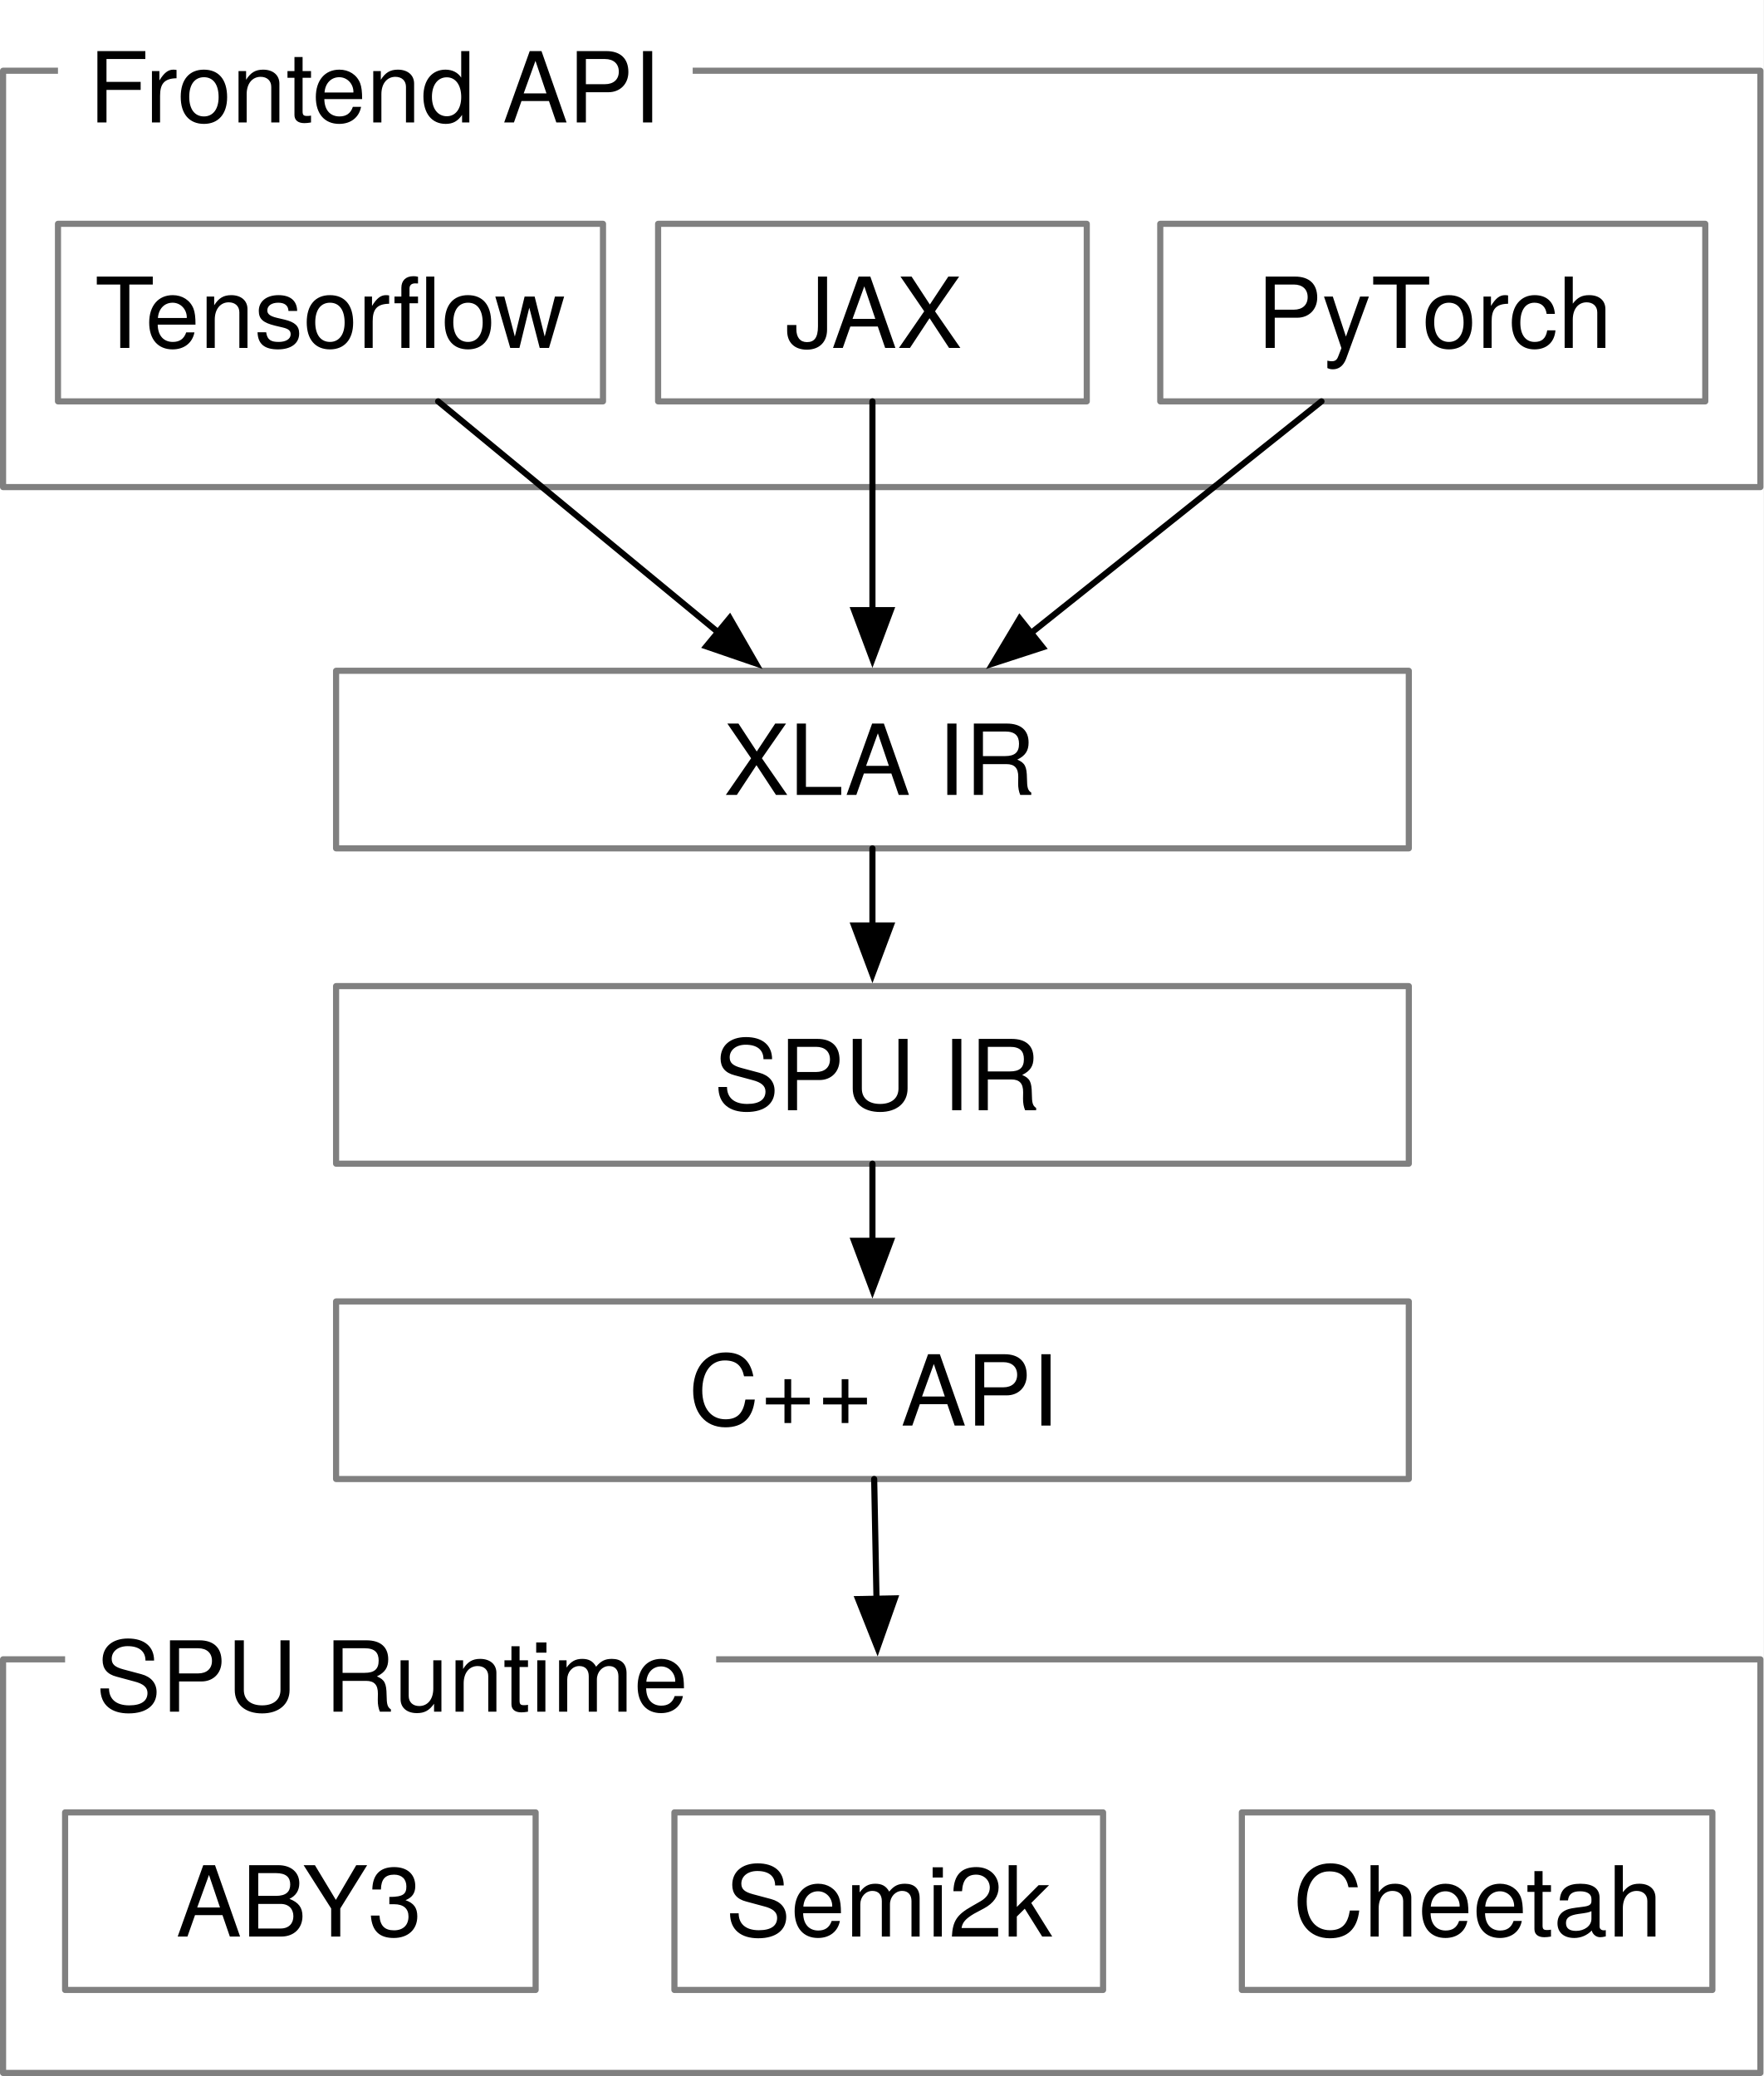
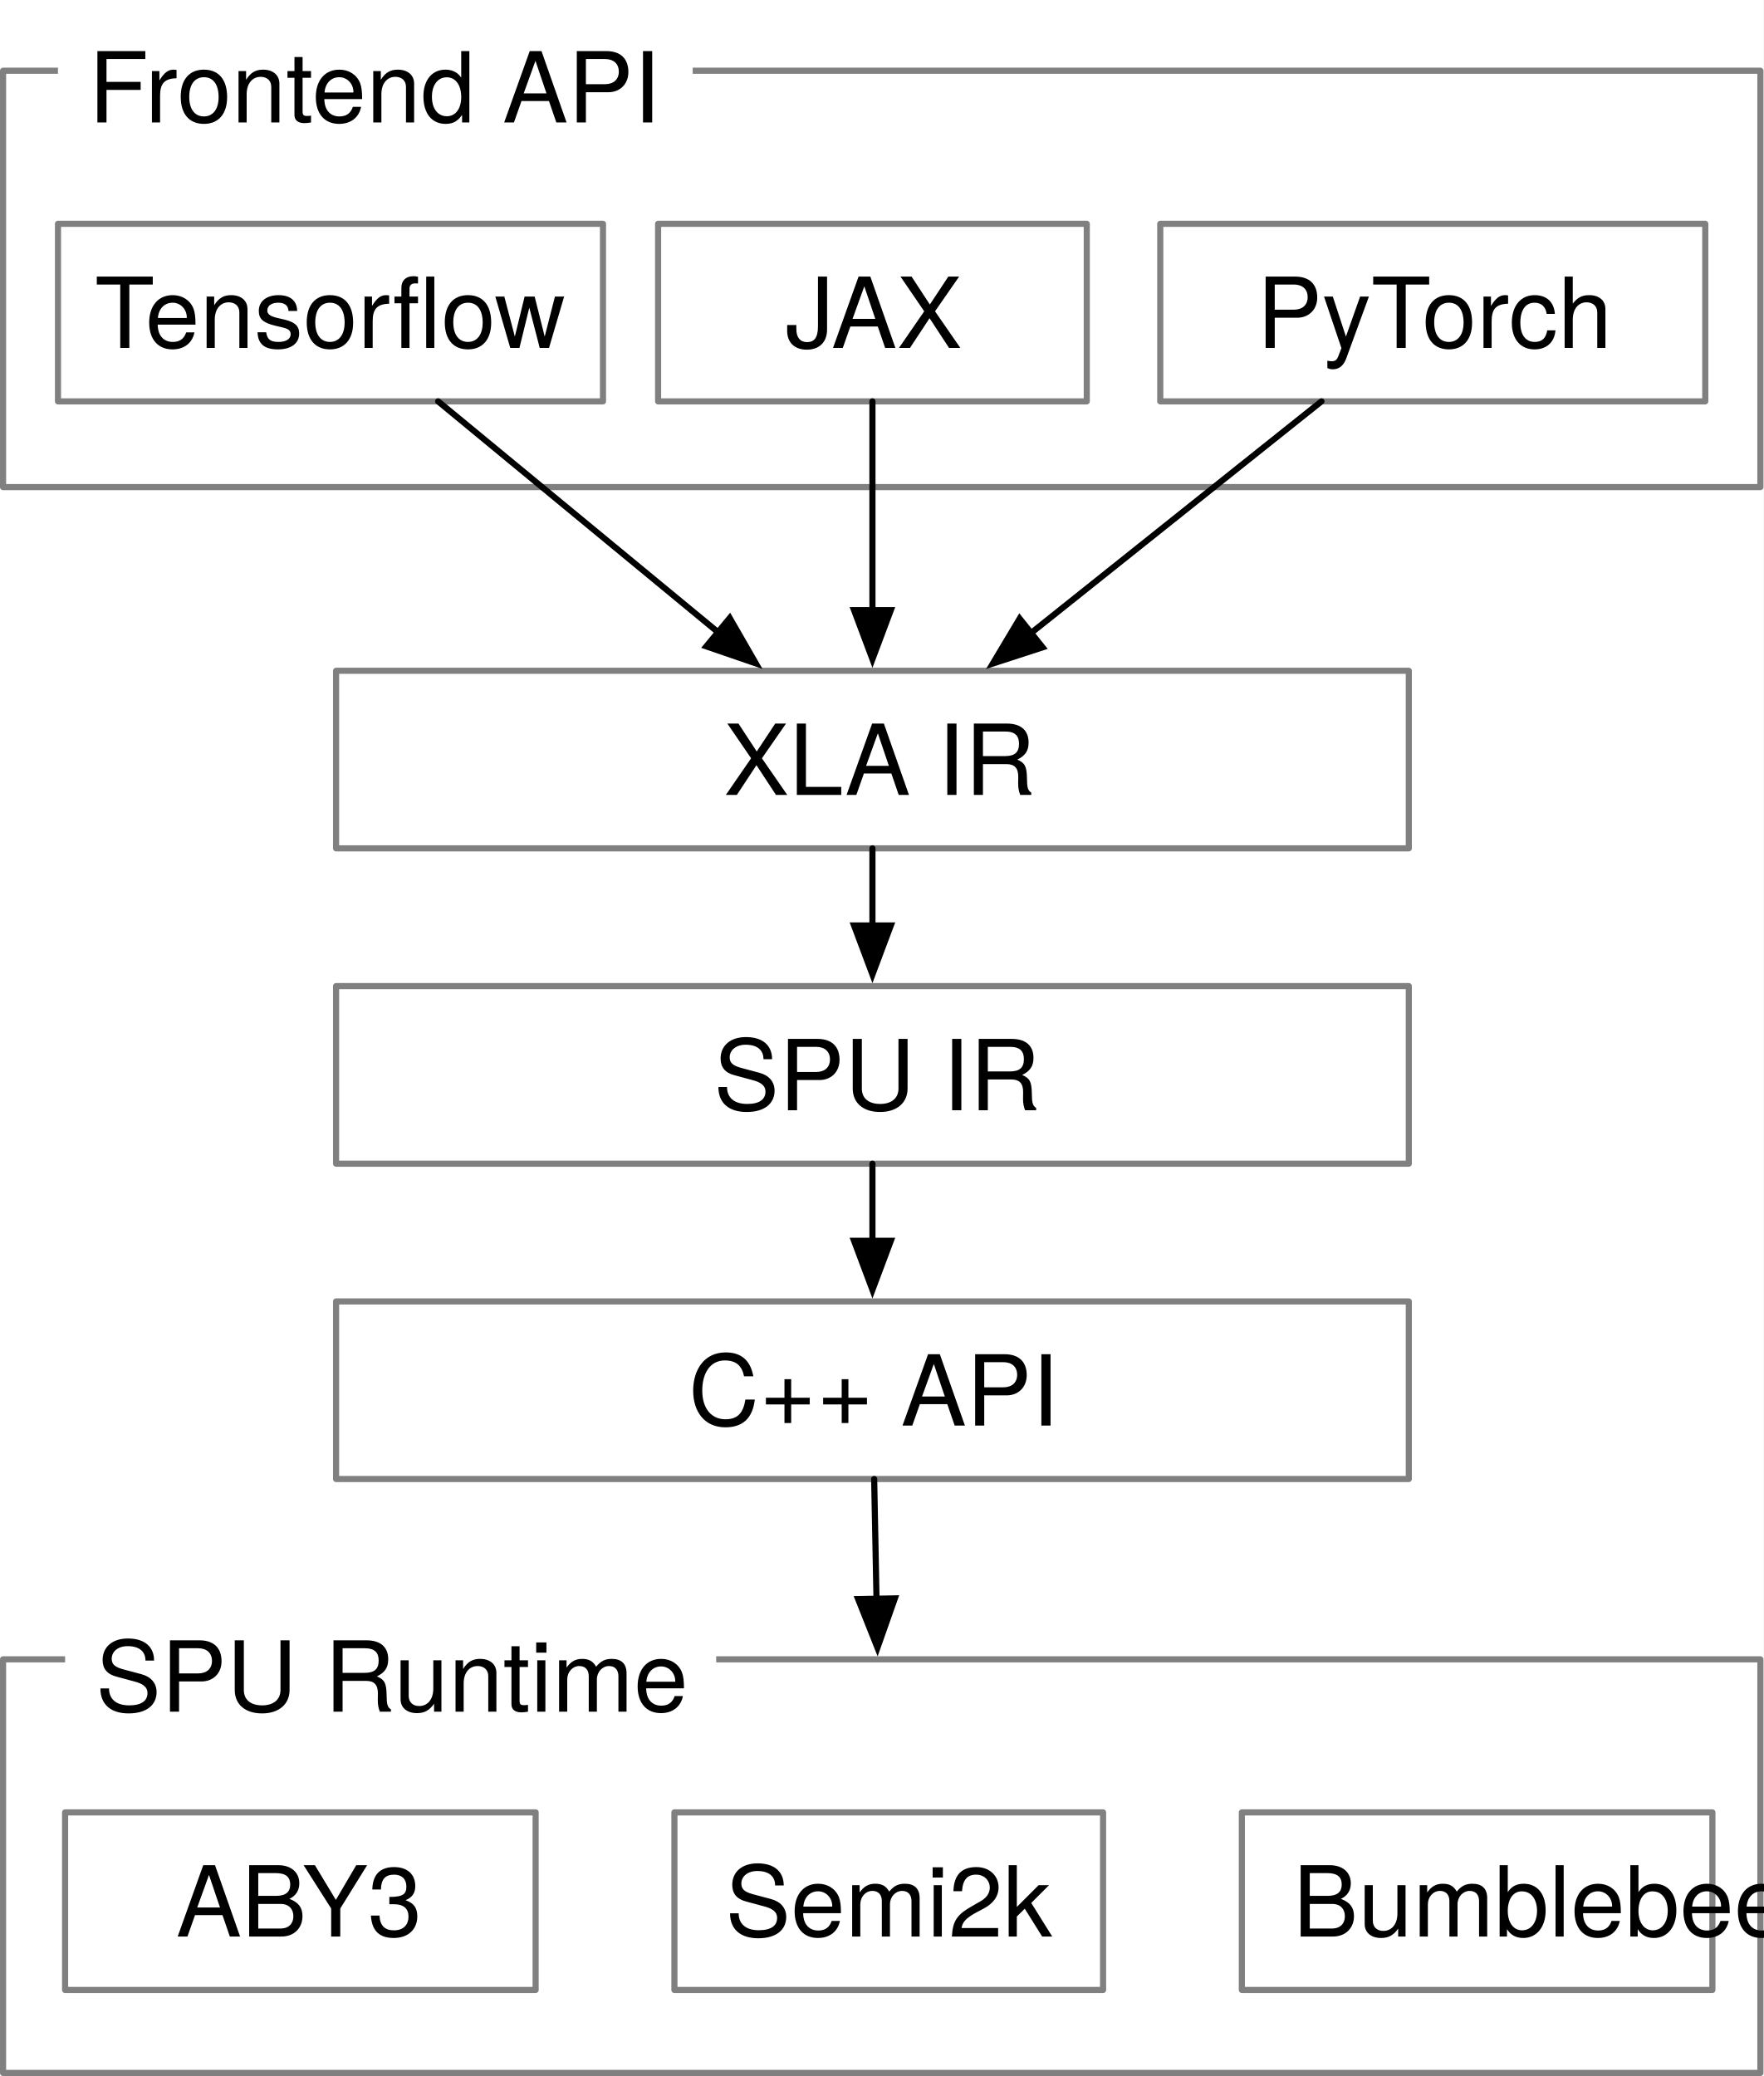
<svg xmlns="http://www.w3.org/2000/svg" version="1.1" viewBox="592.532 524.448 287.968 339.052" width="287.968" height="339.052">
  <defs>
    <marker orient="auto" overflow="visible" markerUnits="strokeWidth" id="FilledArrow_Marker" stroke-linejoin="miter" stroke-miterlimit="10" viewBox="-1 -4 10 8" markerWidth="10" markerHeight="8" color="black">
      <g>
        <path d="M 8 0 L 0 -3 L 0 3 Z" fill="currentColor" stroke="currentColor" stroke-width="1" />
      </g>
    </marker>
  </defs>
  <g id="API_Levels" fill="none" stroke-dasharray="none" stroke-opacity="1" fill-opacity="1" stroke="none">
    <rect fill="white" x="592.532" y="524.448" width="287.968" height="339.052" />
    <g id="API_Levels_Layer_1">
      <g id="Group_30">
        <g id="Graphic_5">
          <rect x="647.413" y="737" width="175.175" height="29" fill="white" />
          <rect x="647.413" y="737" width="175.175" height="29" stroke="gray" stroke-linecap="round" stroke-linejoin="round" stroke-width="1" />
          <text transform="translate(652.4127 742.276)" fill="black">
            <tspan font-family="Helvetica Neue" font-size="16" fill="black" x="52.547" y="15">C++ API</tspan>
          </text>
        </g>
        <g id="Graphic_3">
          <rect x="647.413" y="634" width="175.175" height="29" fill="white" />
          <rect x="647.413" y="634" width="175.175" height="29" stroke="gray" stroke-linecap="round" stroke-linejoin="round" stroke-width="1" />
          <text transform="translate(652.4127 639.276)" fill="black">
            <tspan font-family="Helvetica Neue" font-size="16" fill="black" x="58.291" y="15">XLA IR</tspan>
          </text>
        </g>
        <g id="Graphic_4">
          <rect x="647.413" y="685.5" width="175.175" height="29" fill="white" />
          <rect x="647.413" y="685.5" width="175.175" height="29" stroke="gray" stroke-linecap="round" stroke-linejoin="round" stroke-width="1" />
          <text transform="translate(652.4127 690.776)" fill="black">
            <tspan font-family="Helvetica Neue" font-size="16" fill="black" x="56.667" y="15">SPU IR</tspan>
          </text>
        </g>
        <g id="Group_9">
          <g id="Graphic_8">
            <rect x="593.032" y="536" width="286.968" height="68" fill="white" />
            <rect x="593.032" y="536" width="286.968" height="68" stroke="gray" stroke-linecap="round" stroke-linejoin="round" stroke-width="1" />
          </g>
          <g id="Graphic_11">
            <rect x="602" y="524.448" width="103.648" height="28.448" fill="white" />
            <text transform="translate(607 529.448)" fill="black">
              <tspan font-family="Helvetica Neue" font-size="16" fill="black" x="5186962e-19" y="15">Frontend API</tspan>
            </text>
          </g>
          <g id="Graphic_6">
            <rect x="700" y="561" width="70" height="29" fill="white" />
            <rect x="700" y="561" width="70" height="29" stroke="gray" stroke-linecap="round" stroke-linejoin="round" stroke-width="1" />
            <text transform="translate(705 566.276)" fill="black">
              <tspan font-family="Helvetica Neue" font-size="16" fill="black" x="15.776" y="15">JAX</tspan>
            </text>
          </g>
          <g id="Graphic_7">
            <rect x="782" y="561" width="89" height="29" fill="white" />
            <rect x="782" y="561" width="89" height="29" stroke="gray" stroke-linecap="round" stroke-linejoin="round" stroke-width="1" />
            <text transform="translate(787 566.276)" fill="black">
              <tspan font-family="Helvetica Neue" font-size="16" fill="black" x="10.756" y="15">PyTorch</tspan>
            </text>
          </g>
          <g id="Graphic_2">
            <rect x="602" y="561" width="89" height="29" fill="white" />
            <rect x="602" y="561" width="89" height="29" stroke="gray" stroke-linecap="round" stroke-linejoin="round" stroke-width="1" />
            <text transform="translate(607 566.276)" fill="black">
              <tspan font-family="Helvetica Neue" font-size="16" fill="black" x=".996" y="15">Tensorflow</tspan>
            </text>
          </g>
        </g>
        <g id="Group_16">
          <g id="Graphic_21">
            <rect x="593.032" y="795.448" width="286.968" height="67.552" fill="white" />
            <rect x="593.032" y="795.448" width="286.968" height="67.552" stroke="gray" stroke-linecap="round" stroke-linejoin="round" stroke-width="1" />
          </g>
          <g id="Graphic_20">
            <rect x="603.163" y="784" width="106.32" height="28.448" fill="white" />
            <text transform="translate(608.1627 789)" fill="black">
              <tspan font-family="Helvetica Neue" font-size="16" fill="black" x="0" y="15">SPU Runtime</tspan>
            </text>
          </g>
          <g id="Graphic_19">
            <rect x="702.663" y="820.448" width="70" height="29" fill="white" />
            <rect x="702.663" y="820.448" width="70" height="29" stroke="gray" stroke-linecap="round" stroke-linejoin="round" stroke-width="1" />
            <text transform="translate(707.6627 825.724)" fill="black">
              <tspan font-family="Helvetica Neue" font-size="16" fill="black" x="3.32" y="15">Semi2k</tspan>
            </text>
          </g>
          <g id="Graphic_18">
            <rect x="795.325" y="820.448" width="76.837" height="29" fill="white" />
            <rect x="795.325" y="820.448" width="76.837" height="29" stroke="gray" stroke-linecap="round" stroke-linejoin="round" stroke-width="1" />
            <text transform="translate(800.3253 825.724)" fill="black">
-               <tspan font-family="Helvetica Neue" font-size="16" fill="black" x="3.339" y="15">Cheetah</tspan>
+               <tspan font-family="Helvetica Neue" font-size="16" fill="black" x="3.339" y="15">Bumblebee</tspan>
            </text>
          </g>
          <g id="Graphic_17">
            <rect x="603.163" y="820.448" width="76.837" height="29" fill="white" />
            <rect x="603.163" y="820.448" width="76.837" height="29" stroke="gray" stroke-linecap="round" stroke-linejoin="round" stroke-width="1" />
            <text transform="translate(608.1627 825.724)" fill="black">
              <tspan font-family="Helvetica Neue" font-size="16" fill="black" x="13.123" y="15">ABY3</tspan>
            </text>
          </g>
        </g>
        <g id="Line_22">
          <line x1="664.079" y1="590" x2="709.784" y2="627.7" marker-end="url(#FilledArrow_Marker)" stroke="black" stroke-linecap="round" stroke-linejoin="round" stroke-width="1" />
        </g>
        <g id="Line_23">
          <line x1="735" y1="590" x2="735" y2="624.1" marker-end="url(#FilledArrow_Marker)" stroke="black" stroke-linecap="round" stroke-linejoin="round" stroke-width="1" />
        </g>
        <g id="Line_24">
          <line x1="808.325" y1="590" x2="760.913" y2="627.826" marker-end="url(#FilledArrow_Marker)" stroke="black" stroke-linecap="round" stroke-linejoin="round" stroke-width="1" />
        </g>
        <g id="Line_25">
          <line x1="735" y1="663" x2="735" y2="675.6" marker-end="url(#FilledArrow_Marker)" stroke="black" stroke-linecap="round" stroke-linejoin="round" stroke-width="1" />
        </g>
        <g id="Line_26">
          <line x1="735" y1="714.5" x2="735" y2="727.1" marker-end="url(#FilledArrow_Marker)" stroke="black" stroke-linecap="round" stroke-linejoin="round" stroke-width="1" />
        </g>
        <g id="Line_28">
          <line x1="735.283" y1="766" x2="735.664" y2="785.55" marker-end="url(#FilledArrow_Marker)" stroke="black" stroke-linecap="round" stroke-linejoin="round" stroke-width="1" />
        </g>
      </g>
    </g>
  </g>
</svg>
